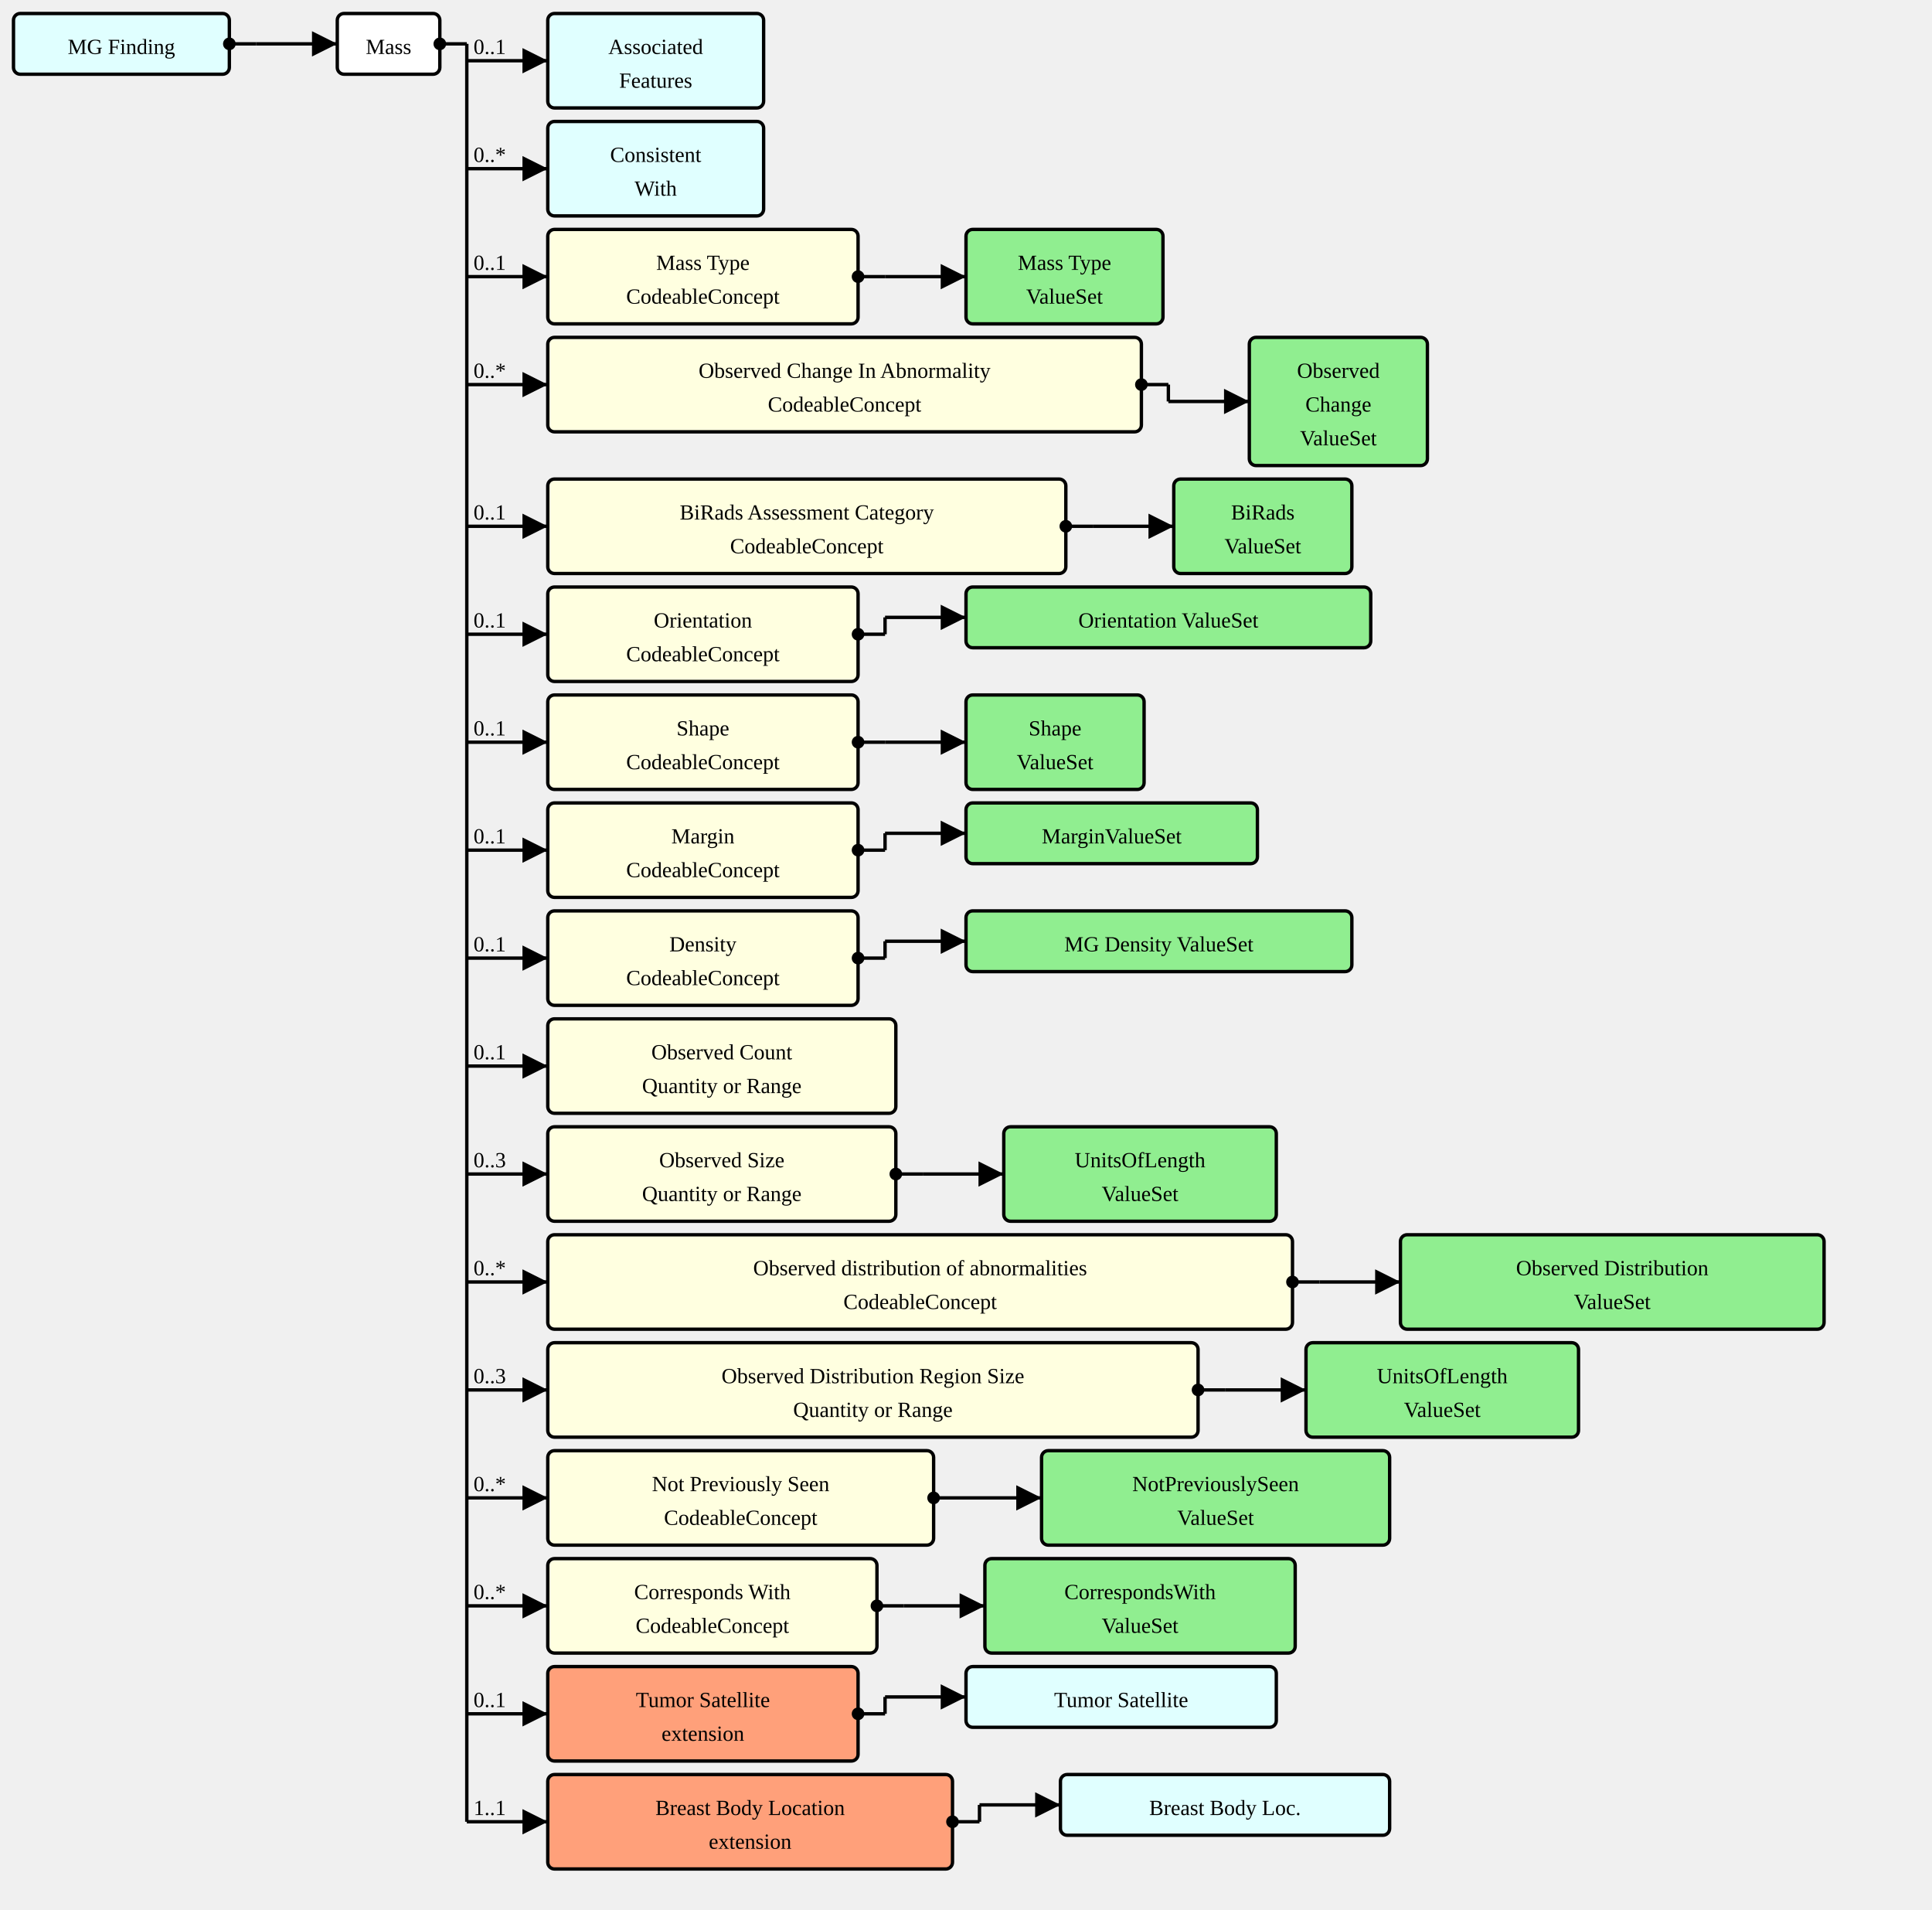
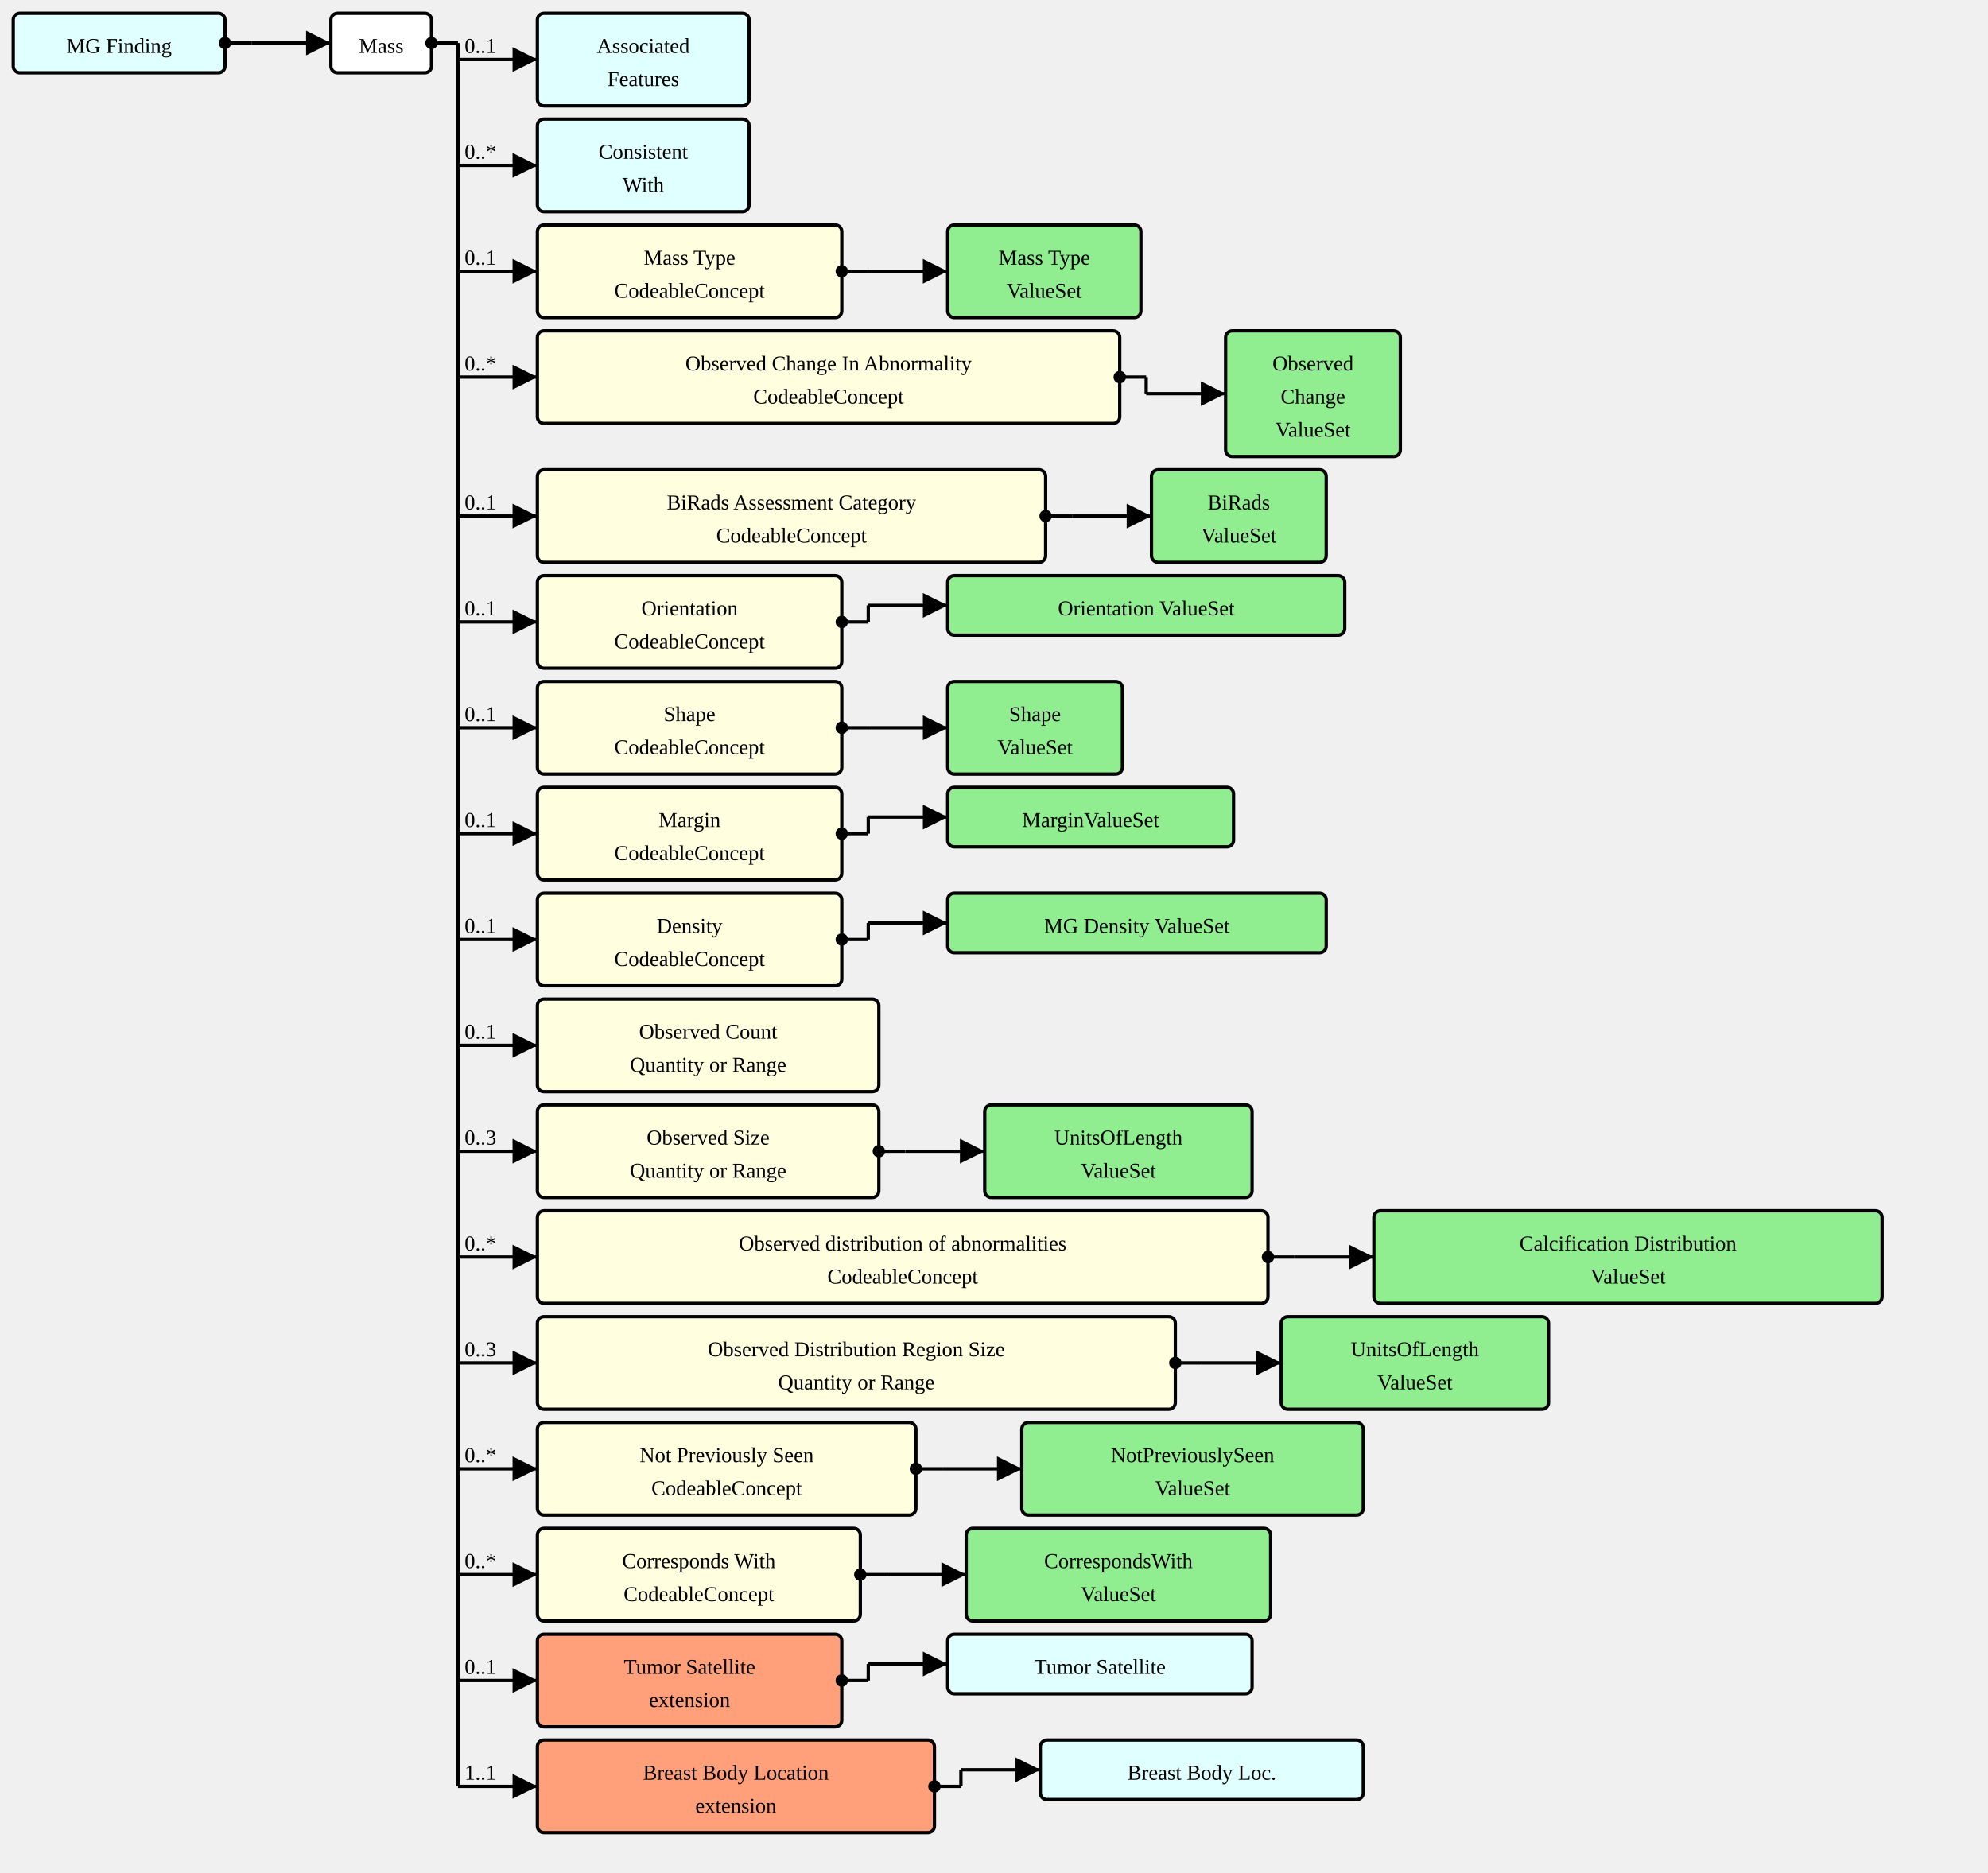
- <svg xmlns="http://www.w3.org/2000/svg" version="1.1" width="1074" height="1061.25">
+ <svg xmlns="http://www.w3.org/2000/svg" version="1.1" width="1126.5" height="1061.25">
  <defs>
    <marker id="arrowStart" markerWidth="3.75" markerHeight="3.75" markerUnits="px" refX="1.875" refY="1.875">
      <circle fill="Black" stroke-width="0" cx="1.875" cy="1.875" r="1.875" />
    </marker>
    <marker id="arrowEnd" markerWidth="7.5" markerHeight="7.5" markerUnits="px" refX="7.5" refY="3.75">
      <polygon fill="Black" stroke-width="0" points="0 0 7.5 3.75 0 7.5" />
    </marker>
  </defs>
  <g>
    <g transform="translate(7.5 7.5)">
      <a href="./StructureDefinition-MGFinding.html" target="_top">
        <rect fill="LightCyan" stroke="Black" stroke-width="1.875" x="0" y="0" width="120" height="33.75" rx="3.75" ry="3.75" />
      </a>
      <a href="./StructureDefinition-MGFinding.html" target="_top">
        <text x="60" y="22.5" text-anchor="middle">MG Finding</text>
      </a>
    </g>
    <line stroke="Black" stroke-width="1.875" marker-end="url(#arrowEnd)" x1="142.5" y1="24.375" x2="187.5" y2="24.375" />
    <text x="146.25" y="20.625" text-anchor="left" />
    <line stroke="Black" stroke-width="1.875" marker-start="url(#arrowStart)" x1="127.5" y1="24.375" x2="142.5" y2="24.375" />
    <line stroke="Black" stroke-width="1.875" x1="142.5" y1="24.375" x2="142.5" y2="24.375" />
  </g>
  <g>
    <g transform="translate(187.5 7.5)">
      <rect fill="White" stroke="Black" stroke-width="1.875" x="0" y="0" width="57" height="33.75" rx="3.75" ry="3.75" />
      <text x="28.5" y="22.5" text-anchor="middle">Mass</text>
    </g>
    <line stroke="Black" stroke-width="1.875" marker-end="url(#arrowEnd)" x1="259.5" y1="33.75" x2="304.5" y2="33.75" />
    <text x="263.25" y="30" text-anchor="left">0..1</text>
    <line stroke="Black" stroke-width="1.875" marker-end="url(#arrowEnd)" x1="259.5" y1="93.75" x2="304.5" y2="93.75" />
    <text x="263.25" y="90" text-anchor="left">0..*</text>
    <line stroke="Black" stroke-width="1.875" marker-end="url(#arrowEnd)" x1="259.5" y1="153.75" x2="304.5" y2="153.75" />
    <text x="263.25" y="150" text-anchor="left">0..1</text>
    <line stroke="Black" stroke-width="1.875" marker-end="url(#arrowEnd)" x1="259.5" y1="213.75" x2="304.5" y2="213.75" />
    <text x="263.25" y="210" text-anchor="left">0..*</text>
    <line stroke="Black" stroke-width="1.875" marker-end="url(#arrowEnd)" x1="259.5" y1="292.5" x2="304.5" y2="292.5" />
    <text x="263.25" y="288.75" text-anchor="left">0..1</text>
    <line stroke="Black" stroke-width="1.875" marker-end="url(#arrowEnd)" x1="259.5" y1="352.5" x2="304.5" y2="352.5" />
    <text x="263.25" y="348.75" text-anchor="left">0..1</text>
    <line stroke="Black" stroke-width="1.875" marker-end="url(#arrowEnd)" x1="259.5" y1="412.5" x2="304.5" y2="412.5" />
    <text x="263.25" y="408.75" text-anchor="left">0..1</text>
    <line stroke="Black" stroke-width="1.875" marker-end="url(#arrowEnd)" x1="259.5" y1="472.5" x2="304.5" y2="472.5" />
    <text x="263.25" y="468.75" text-anchor="left">0..1</text>
    <line stroke="Black" stroke-width="1.875" marker-end="url(#arrowEnd)" x1="259.5" y1="532.5" x2="304.5" y2="532.5" />
    <text x="263.25" y="528.75" text-anchor="left">0..1</text>
    <line stroke="Black" stroke-width="1.875" marker-end="url(#arrowEnd)" x1="259.5" y1="592.5" x2="304.5" y2="592.5" />
    <text x="263.25" y="588.75" text-anchor="left">0..1</text>
    <line stroke="Black" stroke-width="1.875" marker-end="url(#arrowEnd)" x1="259.5" y1="652.5" x2="304.5" y2="652.5" />
    <text x="263.25" y="648.75" text-anchor="left">0..3</text>
    <line stroke="Black" stroke-width="1.875" marker-end="url(#arrowEnd)" x1="259.5" y1="712.5" x2="304.5" y2="712.5" />
    <text x="263.25" y="708.75" text-anchor="left">0..*</text>
    <line stroke="Black" stroke-width="1.875" marker-end="url(#arrowEnd)" x1="259.5" y1="772.5" x2="304.5" y2="772.5" />
    <text x="263.25" y="768.75" text-anchor="left">0..3</text>
    <line stroke="Black" stroke-width="1.875" marker-end="url(#arrowEnd)" x1="259.5" y1="832.5" x2="304.5" y2="832.5" />
    <text x="263.25" y="828.75" text-anchor="left">0..*</text>
    <line stroke="Black" stroke-width="1.875" marker-end="url(#arrowEnd)" x1="259.5" y1="892.5" x2="304.5" y2="892.5" />
    <text x="263.25" y="888.75" text-anchor="left">0..*</text>
    <line stroke="Black" stroke-width="1.875" marker-end="url(#arrowEnd)" x1="259.5" y1="952.5" x2="304.5" y2="952.5" />
    <text x="263.25" y="948.75" text-anchor="left">0..1</text>
    <line stroke="Black" stroke-width="1.875" marker-end="url(#arrowEnd)" x1="259.5" y1="1012.5" x2="304.5" y2="1012.5" />
    <text x="263.25" y="1008.75" text-anchor="left">1..1</text>
    <line stroke="Black" stroke-width="1.875" marker-start="url(#arrowStart)" x1="244.5" y1="24.375" x2="259.5" y2="24.375" />
    <line stroke="Black" stroke-width="1.875" x1="259.5" y1="24.375" x2="259.5" y2="1012.5" />
  </g>
  <g>
    <g transform="translate(304.5 7.5)">
      <a href="./StructureDefinition-AssociatedFeatures.html" target="_top">
        <rect fill="LightCyan" stroke="Black" stroke-width="1.875" x="0" y="0" width="120" height="52.5" rx="3.75" ry="3.75" />
      </a>
      <a href="./StructureDefinition-AssociatedFeatures.html" target="_top">
        <text x="60" y="22.5" text-anchor="middle">Associated</text>
      </a>
      <a href="./StructureDefinition-AssociatedFeatures.html" target="_top">
        <text x="60" y="41.25" text-anchor="middle">Features</text>
      </a>
    </g>
  </g>
  <g>
    <g transform="translate(304.5 67.5)">
      <a href="./StructureDefinition-ConsistentWith.html" target="_top">
        <rect fill="LightCyan" stroke="Black" stroke-width="1.875" x="0" y="0" width="120" height="52.5" rx="3.75" ry="3.75" />
      </a>
      <a href="./StructureDefinition-ConsistentWith.html" target="_top">
        <text x="60" y="22.5" text-anchor="middle">Consistent</text>
      </a>
      <a href="./StructureDefinition-ConsistentWith.html" target="_top">
        <text x="60" y="41.25" text-anchor="middle">With</text>
      </a>
    </g>
  </g>
  <g>
    <g transform="translate(304.5 127.5)">
      <a href="StructureDefinition-AbnormalityMass-definitions.html#Observation.component:massType" target="_top">
        <rect fill="LightYellow" stroke="Black" stroke-width="1.875" x="0" y="0" width="172.5" height="52.5" rx="3.75" ry="3.75" />
      </a>
      <a href="StructureDefinition-AbnormalityMass-definitions.html#Observation.component:massType" target="_top">
        <text x="86.25" y="22.5" text-anchor="middle">Mass Type</text>
      </a>
      <a href="StructureDefinition-AbnormalityMass-definitions.html#Observation.component:massType" target="_top">
        <text x="86.25" y="41.25" text-anchor="middle">CodeableConcept</text>
      </a>
    </g>
    <line stroke="Black" stroke-width="1.875" marker-end="url(#arrowEnd)" x1="492" y1="153.75" x2="537" y2="153.75" />
    <line stroke="Black" stroke-width="1.875" marker-start="url(#arrowStart)" x1="477" y1="153.75" x2="492" y2="153.75" />
    <line stroke="Black" stroke-width="1.875" x1="492" y1="153.75" x2="492" y2="153.75" />
  </g>
  <g>
    <g transform="translate(537 127.5)">
      <a href="./ValueSet-MassTypeValueSetVS.html" target="_top">
        <rect fill="LightGreen" stroke="Black" stroke-width="1.875" x="0" y="0" width="109.5" height="52.5" rx="3.75" ry="3.75" />
      </a>
      <a href="./ValueSet-MassTypeValueSetVS.html" target="_top">
        <text x="54.75" y="22.5" text-anchor="middle">Mass Type</text>
      </a>
      <a href="./ValueSet-MassTypeValueSetVS.html" target="_top">
        <text x="54.75" y="41.25" text-anchor="middle">ValueSet</text>
      </a>
    </g>
  </g>
  <g>
    <g transform="translate(304.5 187.5)">
      <a href="StructureDefinition-AbnormalityMass-definitions.html#Observation.component:obsChanges" target="_top">
        <rect fill="LightYellow" stroke="Black" stroke-width="1.875" x="0" y="0" width="330" height="52.5" rx="3.75" ry="3.75" />
      </a>
      <a href="StructureDefinition-AbnormalityMass-definitions.html#Observation.component:obsChanges" target="_top">
        <text x="165" y="22.5" text-anchor="middle">Observed Change In Abnormality</text>
      </a>
      <a href="StructureDefinition-AbnormalityMass-definitions.html#Observation.component:obsChanges" target="_top">
        <text x="165" y="41.25" text-anchor="middle">CodeableConcept</text>
      </a>
    </g>
    <line stroke="Black" stroke-width="1.875" marker-end="url(#arrowEnd)" x1="649.5" y1="223.125" x2="694.5" y2="223.125" />
    <line stroke="Black" stroke-width="1.875" marker-start="url(#arrowStart)" x1="634.5" y1="213.75" x2="649.5" y2="213.75" />
    <line stroke="Black" stroke-width="1.875" x1="649.5" y1="213.75" x2="649.5" y2="223.125" />
  </g>
  <g>
    <g transform="translate(694.5 187.5)">
      <a href="./ValueSet-ObservedChangesVS.html" target="_top">
        <rect fill="LightGreen" stroke="Black" stroke-width="1.875" x="0" y="0" width="99" height="71.25" rx="3.75" ry="3.75" />
      </a>
      <a href="./ValueSet-ObservedChangesVS.html" target="_top">
        <text x="49.5" y="22.5" text-anchor="middle">Observed</text>
      </a>
      <a href="./ValueSet-ObservedChangesVS.html" target="_top">
        <text x="49.5" y="41.25" text-anchor="middle">Change</text>
      </a>
      <a href="./ValueSet-ObservedChangesVS.html" target="_top">
        <text x="49.5" y="60" text-anchor="middle">ValueSet</text>
      </a>
    </g>
  </g>
  <g>
    <g transform="translate(304.5 266.25)">
      <a href="StructureDefinition-AbnormalityMass-definitions.html#Observation.component:biRadsAssessmentCategory" target="_top">
        <rect fill="LightYellow" stroke="Black" stroke-width="1.875" x="0" y="0" width="288" height="52.5" rx="3.75" ry="3.75" />
      </a>
      <a href="StructureDefinition-AbnormalityMass-definitions.html#Observation.component:biRadsAssessmentCategory" target="_top">
        <text x="144" y="22.5" text-anchor="middle">BiRads Assessment Category</text>
      </a>
      <a href="StructureDefinition-AbnormalityMass-definitions.html#Observation.component:biRadsAssessmentCategory" target="_top">
        <text x="144" y="41.25" text-anchor="middle">CodeableConcept</text>
      </a>
    </g>
    <line stroke="Black" stroke-width="1.875" marker-end="url(#arrowEnd)" x1="607.5" y1="292.5" x2="652.5" y2="292.5" />
    <line stroke="Black" stroke-width="1.875" marker-start="url(#arrowStart)" x1="592.5" y1="292.5" x2="607.5" y2="292.5" />
    <line stroke="Black" stroke-width="1.875" x1="607.5" y1="292.5" x2="607.5" y2="292.5" />
  </g>
  <g>
    <g transform="translate(652.5 266.25)">
      <a href="./ValueSet-BiRadsAssessmentCategoriesVS.html" target="_top">
        <rect fill="LightGreen" stroke="Black" stroke-width="1.875" x="0" y="0" width="99" height="52.5" rx="3.75" ry="3.75" />
      </a>
      <a href="./ValueSet-BiRadsAssessmentCategoriesVS.html" target="_top">
        <text x="49.5" y="22.5" text-anchor="middle">BiRads</text>
      </a>
      <a href="./ValueSet-BiRadsAssessmentCategoriesVS.html" target="_top">
        <text x="49.5" y="41.25" text-anchor="middle">ValueSet</text>
      </a>
    </g>
  </g>
  <g>
    <g transform="translate(304.5 326.25)">
      <a href="StructureDefinition-AbnormalityMass-definitions.html#Observation.component:orientation" target="_top">
        <rect fill="LightYellow" stroke="Black" stroke-width="1.875" x="0" y="0" width="172.5" height="52.5" rx="3.75" ry="3.75" />
      </a>
      <a href="StructureDefinition-AbnormalityMass-definitions.html#Observation.component:orientation" target="_top">
        <text x="86.25" y="22.5" text-anchor="middle">Orientation</text>
      </a>
      <a href="StructureDefinition-AbnormalityMass-definitions.html#Observation.component:orientation" target="_top">
        <text x="86.25" y="41.25" text-anchor="middle">CodeableConcept</text>
      </a>
    </g>
    <line stroke="Black" stroke-width="1.875" marker-end="url(#arrowEnd)" x1="492" y1="343.125" x2="537" y2="343.125" />
    <line stroke="Black" stroke-width="1.875" marker-start="url(#arrowStart)" x1="477" y1="352.5" x2="492" y2="352.5" />
    <line stroke="Black" stroke-width="1.875" x1="492" y1="343.125" x2="492" y2="352.5" />
  </g>
  <g>
    <g transform="translate(537 326.25)">
      <a href="./ValueSet-OrientationVS.html" target="_top">
        <rect fill="LightGreen" stroke="Black" stroke-width="1.875" x="0" y="0" width="225" height="33.75" rx="3.75" ry="3.75" />
      </a>
      <a href="./ValueSet-OrientationVS.html" target="_top">
        <text x="112.5" y="22.5" text-anchor="middle">Orientation ValueSet</text>
      </a>
    </g>
  </g>
  <g>
    <g transform="translate(304.5 386.25)">
      <a href="StructureDefinition-AbnormalityMass-definitions.html#Observation.component:shape" target="_top">
        <rect fill="LightYellow" stroke="Black" stroke-width="1.875" x="0" y="0" width="172.5" height="52.5" rx="3.75" ry="3.75" />
      </a>
      <a href="StructureDefinition-AbnormalityMass-definitions.html#Observation.component:shape" target="_top">
        <text x="86.25" y="22.5" text-anchor="middle">Shape</text>
      </a>
      <a href="StructureDefinition-AbnormalityMass-definitions.html#Observation.component:shape" target="_top">
        <text x="86.25" y="41.25" text-anchor="middle">CodeableConcept</text>
      </a>
    </g>
    <line stroke="Black" stroke-width="1.875" marker-end="url(#arrowEnd)" x1="492" y1="412.5" x2="537" y2="412.5" />
    <line stroke="Black" stroke-width="1.875" marker-start="url(#arrowStart)" x1="477" y1="412.5" x2="492" y2="412.5" />
    <line stroke="Black" stroke-width="1.875" x1="492" y1="412.5" x2="492" y2="412.5" />
  </g>
  <g>
    <g transform="translate(537 386.25)">
      <a href="./ValueSet-ShapeVS.html" target="_top">
        <rect fill="LightGreen" stroke="Black" stroke-width="1.875" x="0" y="0" width="99" height="52.5" rx="3.75" ry="3.75" />
      </a>
      <a href="./ValueSet-ShapeVS.html" target="_top">
        <text x="49.5" y="22.5" text-anchor="middle">Shape</text>
      </a>
      <a href="./ValueSet-ShapeVS.html" target="_top">
        <text x="49.5" y="41.25" text-anchor="middle">ValueSet</text>
      </a>
    </g>
  </g>
  <g>
    <g transform="translate(304.5 446.25)">
      <a href="StructureDefinition-AbnormalityMass-definitions.html#Observation.component:margin" target="_top">
        <rect fill="LightYellow" stroke="Black" stroke-width="1.875" x="0" y="0" width="172.5" height="52.5" rx="3.75" ry="3.75" />
      </a>
      <a href="StructureDefinition-AbnormalityMass-definitions.html#Observation.component:margin" target="_top">
        <text x="86.25" y="22.5" text-anchor="middle">Margin</text>
      </a>
      <a href="StructureDefinition-AbnormalityMass-definitions.html#Observation.component:margin" target="_top">
        <text x="86.25" y="41.25" text-anchor="middle">CodeableConcept</text>
      </a>
    </g>
    <line stroke="Black" stroke-width="1.875" marker-end="url(#arrowEnd)" x1="492" y1="463.125" x2="537" y2="463.125" />
    <line stroke="Black" stroke-width="1.875" marker-start="url(#arrowStart)" x1="477" y1="472.5" x2="492" y2="472.5" />
    <line stroke="Black" stroke-width="1.875" x1="492" y1="463.125" x2="492" y2="472.5" />
  </g>
  <g>
    <g transform="translate(537 446.25)">
      <a href="./ValueSet-MarginVS.html" target="_top">
        <rect fill="LightGreen" stroke="Black" stroke-width="1.875" x="0" y="0" width="162" height="33.75" rx="3.75" ry="3.75" />
      </a>
      <a href="./ValueSet-MarginVS.html" target="_top">
        <text x="81" y="22.5" text-anchor="middle">MarginValueSet</text>
      </a>
    </g>
  </g>
  <g>
    <g transform="translate(304.5 506.25)">
      <a href="StructureDefinition-AbnormalityMass-definitions.html#Observation.component:mgDensity" target="_top">
        <rect fill="LightYellow" stroke="Black" stroke-width="1.875" x="0" y="0" width="172.5" height="52.5" rx="3.75" ry="3.75" />
      </a>
      <a href="StructureDefinition-AbnormalityMass-definitions.html#Observation.component:mgDensity" target="_top">
        <text x="86.25" y="22.5" text-anchor="middle">Density</text>
      </a>
      <a href="StructureDefinition-AbnormalityMass-definitions.html#Observation.component:mgDensity" target="_top">
        <text x="86.25" y="41.25" text-anchor="middle">CodeableConcept</text>
      </a>
    </g>
    <line stroke="Black" stroke-width="1.875" marker-end="url(#arrowEnd)" x1="492" y1="523.125" x2="537" y2="523.125" />
    <line stroke="Black" stroke-width="1.875" marker-start="url(#arrowStart)" x1="477" y1="532.5" x2="492" y2="532.5" />
    <line stroke="Black" stroke-width="1.875" x1="492" y1="523.125" x2="492" y2="532.5" />
  </g>
  <g>
    <g transform="translate(537 506.25)">
      <a href="./ValueSet-MGDensityVS.html" target="_top">
        <rect fill="LightGreen" stroke="Black" stroke-width="1.875" x="0" y="0" width="214.5" height="33.75" rx="3.75" ry="3.75" />
      </a>
      <a href="./ValueSet-MGDensityVS.html" target="_top">
        <text x="107.25" y="22.5" text-anchor="middle">MG Density ValueSet</text>
      </a>
    </g>
  </g>
  <g>
    <g transform="translate(304.5 566.25)">
      <a href="StructureDefinition-AbnormalityMass-definitions.html#Observation.component:obsCount" target="_top">
        <rect fill="LightYellow" stroke="Black" stroke-width="1.875" x="0" y="0" width="193.5" height="52.5" rx="3.75" ry="3.75" />
      </a>
      <a href="StructureDefinition-AbnormalityMass-definitions.html#Observation.component:obsCount" target="_top">
        <text x="96.75" y="22.5" text-anchor="middle">Observed Count</text>
      </a>
      <a href="StructureDefinition-AbnormalityMass-definitions.html#Observation.component:obsCount" target="_top">
        <text x="96.75" y="41.25" text-anchor="middle">Quantity or Range</text>
      </a>
    </g>
  </g>
  <g>
    <g transform="translate(304.5 626.25)">
      <a href="StructureDefinition-AbnormalityMass-definitions.html#Observation.component:obsSize" target="_top">
        <rect fill="LightYellow" stroke="Black" stroke-width="1.875" x="0" y="0" width="193.5" height="52.5" rx="3.75" ry="3.75" />
      </a>
      <a href="StructureDefinition-AbnormalityMass-definitions.html#Observation.component:obsSize" target="_top">
        <text x="96.75" y="22.5" text-anchor="middle">Observed Size</text>
      </a>
      <a href="StructureDefinition-AbnormalityMass-definitions.html#Observation.component:obsSize" target="_top">
        <text x="96.75" y="41.25" text-anchor="middle">Quantity or Range</text>
      </a>
    </g>
    <line stroke="Black" stroke-width="1.875" marker-end="url(#arrowEnd)" x1="513" y1="652.5" x2="558" y2="652.5" />
    <line stroke="Black" stroke-width="1.875" marker-start="url(#arrowStart)" x1="498" y1="652.5" x2="513" y2="652.5" />
    <line stroke="Black" stroke-width="1.875" x1="513" y1="652.5" x2="513" y2="652.5" />
  </g>
  <g>
    <g transform="translate(557.9999 626.25)">
      <a href="./ValueSet-UnitsOfLengthVS.html" target="_top">
        <rect fill="LightGreen" stroke="Black" stroke-width="1.875" x="0" y="0" width="151.5" height="52.5" rx="3.75" ry="3.75" />
      </a>
      <a href="./ValueSet-UnitsOfLengthVS.html" target="_top">
        <text x="75.75" y="22.5" text-anchor="middle">UnitsOfLength</text>
      </a>
      <a href="./ValueSet-UnitsOfLengthVS.html" target="_top">
        <text x="75.75" y="41.25" text-anchor="middle">ValueSet</text>
      </a>
    </g>
  </g>
  <g>
    <g transform="translate(304.5 686.25)">
      <a href="StructureDefinition-AbnormalityMass-definitions.html#Observation.component:obsDistribution" target="_top">
        <rect fill="LightYellow" stroke="Black" stroke-width="1.875" x="0" y="0" width="414" height="52.5" rx="3.75" ry="3.75" />
      </a>
      <a href="StructureDefinition-AbnormalityMass-definitions.html#Observation.component:obsDistribution" target="_top">
        <text x="207" y="22.5" text-anchor="middle">Observed distribution of abnormalities</text>
      </a>
      <a href="StructureDefinition-AbnormalityMass-definitions.html#Observation.component:obsDistribution" target="_top">
        <text x="207" y="41.25" text-anchor="middle">CodeableConcept</text>
      </a>
    </g>
    <line stroke="Black" stroke-width="1.875" marker-end="url(#arrowEnd)" x1="733.5" y1="712.5" x2="778.5" y2="712.5" />
    <line stroke="Black" stroke-width="1.875" marker-start="url(#arrowStart)" x1="718.5" y1="712.5" x2="733.5" y2="712.5" />
    <line stroke="Black" stroke-width="1.875" x1="733.5" y1="712.5" x2="733.5" y2="712.5" />
  </g>
  <g>
    <g transform="translate(778.5 686.25)">
-       <a href="./ValueSet-ObservedDistributionVS.html" target="_top">
-         <rect fill="LightGreen" stroke="Black" stroke-width="1.875" x="0" y="0" width="235.5" height="52.5" rx="3.75" ry="3.75" />
-       </a>
-       <a href="./ValueSet-ObservedDistributionVS.html" target="_top">
-         <text x="117.75" y="22.5" text-anchor="middle">Observed Distribution</text>
-       </a>
-       <a href="./ValueSet-ObservedDistributionVS.html" target="_top">
-         <text x="117.75" y="41.25" text-anchor="middle">ValueSet</text>
+       <a href="./ValueSet-CalcificationDistributionVS.html" target="_top">
+         <rect fill="LightGreen" stroke="Black" stroke-width="1.875" x="0" y="0" width="288" height="52.5" rx="3.75" ry="3.75" />
+       </a>
+       <a href="./ValueSet-CalcificationDistributionVS.html" target="_top">
+         <text x="144" y="22.5" text-anchor="middle">Calcification Distribution</text>
+       </a>
+       <a href="./ValueSet-CalcificationDistributionVS.html" target="_top">
+         <text x="144" y="41.25" text-anchor="middle">ValueSet</text>
      </a>
    </g>
  </g>
  <g>
    <g transform="translate(304.5 746.25)">
      <a href="StructureDefinition-AbnormalityMass-definitions.html#Observation.component:obsDistRegionSize" target="_top">
        <rect fill="LightYellow" stroke="Black" stroke-width="1.875" x="0" y="0" width="361.5" height="52.5" rx="3.75" ry="3.75" />
      </a>
      <a href="StructureDefinition-AbnormalityMass-definitions.html#Observation.component:obsDistRegionSize" target="_top">
        <text x="180.75" y="22.5" text-anchor="middle">Observed Distribution Region Size</text>
      </a>
      <a href="StructureDefinition-AbnormalityMass-definitions.html#Observation.component:obsDistRegionSize" target="_top">
        <text x="180.75" y="41.25" text-anchor="middle">Quantity or Range</text>
      </a>
    </g>
    <line stroke="Black" stroke-width="1.875" marker-end="url(#arrowEnd)" x1="681" y1="772.5" x2="726" y2="772.5" />
    <line stroke="Black" stroke-width="1.875" marker-start="url(#arrowStart)" x1="666" y1="772.5" x2="681" y2="772.5" />
    <line stroke="Black" stroke-width="1.875" x1="681" y1="772.5" x2="681" y2="772.5" />
  </g>
  <g>
    <g transform="translate(726 746.25)">
      <a href="./ValueSet-UnitsOfLengthVS.html" target="_top">
        <rect fill="LightGreen" stroke="Black" stroke-width="1.875" x="0" y="0" width="151.5" height="52.5" rx="3.75" ry="3.75" />
      </a>
      <a href="./ValueSet-UnitsOfLengthVS.html" target="_top">
        <text x="75.75" y="22.5" text-anchor="middle">UnitsOfLength</text>
      </a>
      <a href="./ValueSet-UnitsOfLengthVS.html" target="_top">
        <text x="75.75" y="41.25" text-anchor="middle">ValueSet</text>
      </a>
    </g>
  </g>
  <g>
    <g transform="translate(304.5 806.25)">
      <a href="StructureDefinition-AbnormalityMass-definitions.html#Observation.component:notPreviouslySeen" target="_top">
        <rect fill="LightYellow" stroke="Black" stroke-width="1.875" x="0" y="0" width="214.5" height="52.5" rx="3.75" ry="3.75" />
      </a>
      <a href="StructureDefinition-AbnormalityMass-definitions.html#Observation.component:notPreviouslySeen" target="_top">
        <text x="107.25" y="22.5" text-anchor="middle">Not Previously Seen</text>
      </a>
      <a href="StructureDefinition-AbnormalityMass-definitions.html#Observation.component:notPreviouslySeen" target="_top">
        <text x="107.25" y="41.25" text-anchor="middle">CodeableConcept</text>
      </a>
    </g>
    <line stroke="Black" stroke-width="1.875" marker-end="url(#arrowEnd)" x1="534" y1="832.5" x2="579" y2="832.5" />
    <line stroke="Black" stroke-width="1.875" marker-start="url(#arrowStart)" x1="519" y1="832.5" x2="534" y2="832.5" />
    <line stroke="Black" stroke-width="1.875" x1="534" y1="832.5" x2="534" y2="832.5" />
  </g>
  <g>
    <g transform="translate(579 806.25)">
      <a href="./ValueSet-NotPreviouslySeenVS.html" target="_top">
        <rect fill="LightGreen" stroke="Black" stroke-width="1.875" x="0" y="0" width="193.5" height="52.5" rx="3.75" ry="3.75" />
      </a>
      <a href="./ValueSet-NotPreviouslySeenVS.html" target="_top">
        <text x="96.75" y="22.5" text-anchor="middle">NotPreviouslySeen</text>
      </a>
      <a href="./ValueSet-NotPreviouslySeenVS.html" target="_top">
        <text x="96.75" y="41.25" text-anchor="middle">ValueSet</text>
      </a>
    </g>
  </g>
  <g>
    <g transform="translate(304.5 866.25)">
      <a href="StructureDefinition-AbnormalityMass-definitions.html#Observation.component:correspondsWith" target="_top">
        <rect fill="LightYellow" stroke="Black" stroke-width="1.875" x="0" y="0" width="183" height="52.5" rx="3.75" ry="3.75" />
      </a>
      <a href="StructureDefinition-AbnormalityMass-definitions.html#Observation.component:correspondsWith" target="_top">
        <text x="91.5" y="22.5" text-anchor="middle">Corresponds With</text>
      </a>
      <a href="StructureDefinition-AbnormalityMass-definitions.html#Observation.component:correspondsWith" target="_top">
        <text x="91.5" y="41.25" text-anchor="middle">CodeableConcept</text>
      </a>
    </g>
    <line stroke="Black" stroke-width="1.875" marker-end="url(#arrowEnd)" x1="502.5" y1="892.5" x2="547.5" y2="892.5" />
    <line stroke="Black" stroke-width="1.875" marker-start="url(#arrowStart)" x1="487.5" y1="892.5" x2="502.5" y2="892.5" />
    <line stroke="Black" stroke-width="1.875" x1="502.5" y1="892.5" x2="502.5" y2="892.5" />
  </g>
  <g>
    <g transform="translate(547.5 866.25)">
      <a href="./ValueSet-CorrespondsWithVS.html" target="_top">
        <rect fill="LightGreen" stroke="Black" stroke-width="1.875" x="0" y="0" width="172.5" height="52.5" rx="3.75" ry="3.75" />
      </a>
      <a href="./ValueSet-CorrespondsWithVS.html" target="_top">
        <text x="86.25" y="22.5" text-anchor="middle">CorrespondsWith</text>
      </a>
      <a href="./ValueSet-CorrespondsWithVS.html" target="_top">
        <text x="86.25" y="41.25" text-anchor="middle">ValueSet</text>
      </a>
    </g>
  </g>
  <g>
    <g transform="translate(304.5 926.25)">
      <a href="StructureDefinition-AbnormalityMass-definitions.html#Observation.extension:tumorSatellite" target="_top">
        <rect fill="LightSalmon" stroke="Black" stroke-width="1.875" x="0" y="0" width="172.5" height="52.5" rx="3.75" ry="3.75" />
      </a>
      <a href="StructureDefinition-AbnormalityMass-definitions.html#Observation.extension:tumorSatellite" target="_top">
        <text x="86.25" y="22.5" text-anchor="middle">Tumor Satellite</text>
      </a>
      <a href="StructureDefinition-AbnormalityMass-definitions.html#Observation.extension:tumorSatellite" target="_top">
        <text x="86.25" y="41.25" text-anchor="middle">extension</text>
      </a>
    </g>
    <line stroke="Black" stroke-width="1.875" marker-end="url(#arrowEnd)" x1="492" y1="943.125" x2="537" y2="943.125" />
    <line stroke="Black" stroke-width="1.875" marker-start="url(#arrowStart)" x1="477" y1="952.5" x2="492" y2="952.5" />
    <line stroke="Black" stroke-width="1.875" x1="492" y1="943.125" x2="492" y2="952.5" />
  </g>
  <g>
    <g transform="translate(537 926.25)">
      <a href="./StructureDefinition-TumorSatelliteExtension.html" target="_top">
        <rect fill="LightCyan" stroke="Black" stroke-width="1.875" x="0" y="0" width="172.5" height="33.75" rx="3.75" ry="3.75" />
      </a>
      <a href="./StructureDefinition-TumorSatelliteExtension.html" target="_top">
        <text x="86.25" y="22.5" text-anchor="middle">Tumor Satellite</text>
      </a>
    </g>
  </g>
  <g>
    <g transform="translate(304.5 986.25)">
      <a href="StructureDefinition-AbnormalityMass-definitions.html#Observation.bodySite.extension:breastBodyLocation" target="_top">
        <rect fill="LightSalmon" stroke="Black" stroke-width="1.875" x="0" y="0" width="225" height="52.5" rx="3.75" ry="3.75" />
      </a>
      <a href="StructureDefinition-AbnormalityMass-definitions.html#Observation.bodySite.extension:breastBodyLocation" target="_top">
        <text x="112.5" y="22.5" text-anchor="middle">Breast Body Location</text>
      </a>
      <a href="StructureDefinition-AbnormalityMass-definitions.html#Observation.bodySite.extension:breastBodyLocation" target="_top">
        <text x="112.5" y="41.25" text-anchor="middle">extension</text>
      </a>
    </g>
    <line stroke="Black" stroke-width="1.875" marker-end="url(#arrowEnd)" x1="544.5" y1="1003.125" x2="589.5" y2="1003.125" />
    <line stroke="Black" stroke-width="1.875" marker-start="url(#arrowStart)" x1="529.5" y1="1012.5" x2="544.5" y2="1012.5" />
    <line stroke="Black" stroke-width="1.875" x1="544.5" y1="1003.125" x2="544.5" y2="1012.5" />
  </g>
  <g>
    <g transform="translate(589.5 986.25)">
      <a href="./StructureDefinition-BreastBodyLocationExtension.html" target="_top">
        <rect fill="LightCyan" stroke="Black" stroke-width="1.875" x="0" y="0" width="183" height="33.75" rx="3.75" ry="3.75" />
      </a>
      <a href="./StructureDefinition-BreastBodyLocationExtension.html" target="_top">
        <text x="91.5" y="22.5" text-anchor="middle">Breast Body Loc.</text>
      </a>
    </g>
  </g>
</svg>
